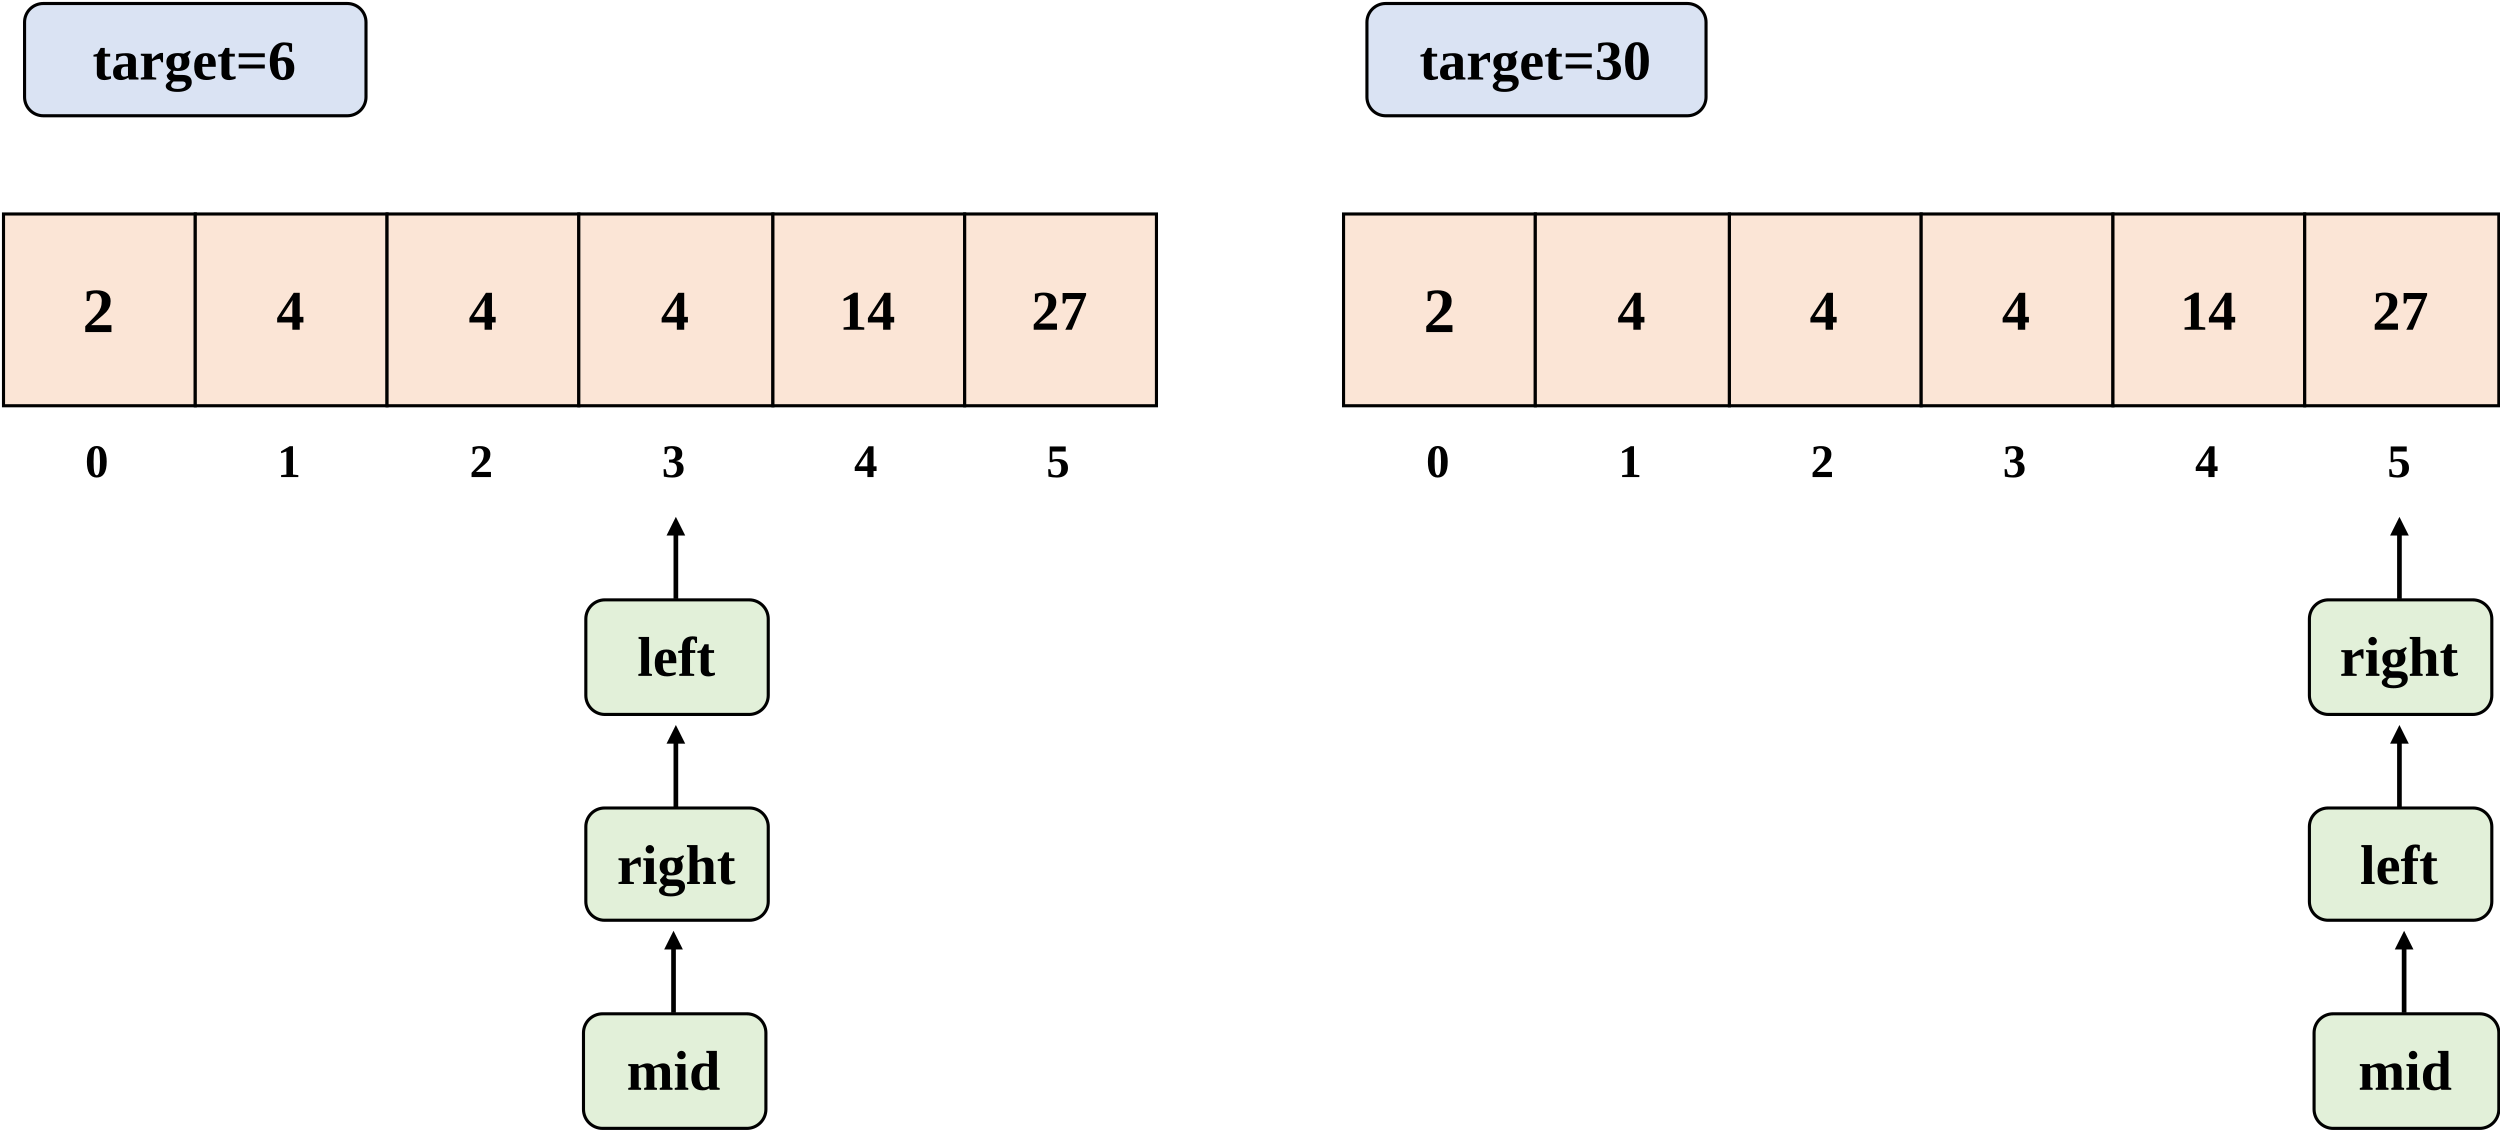
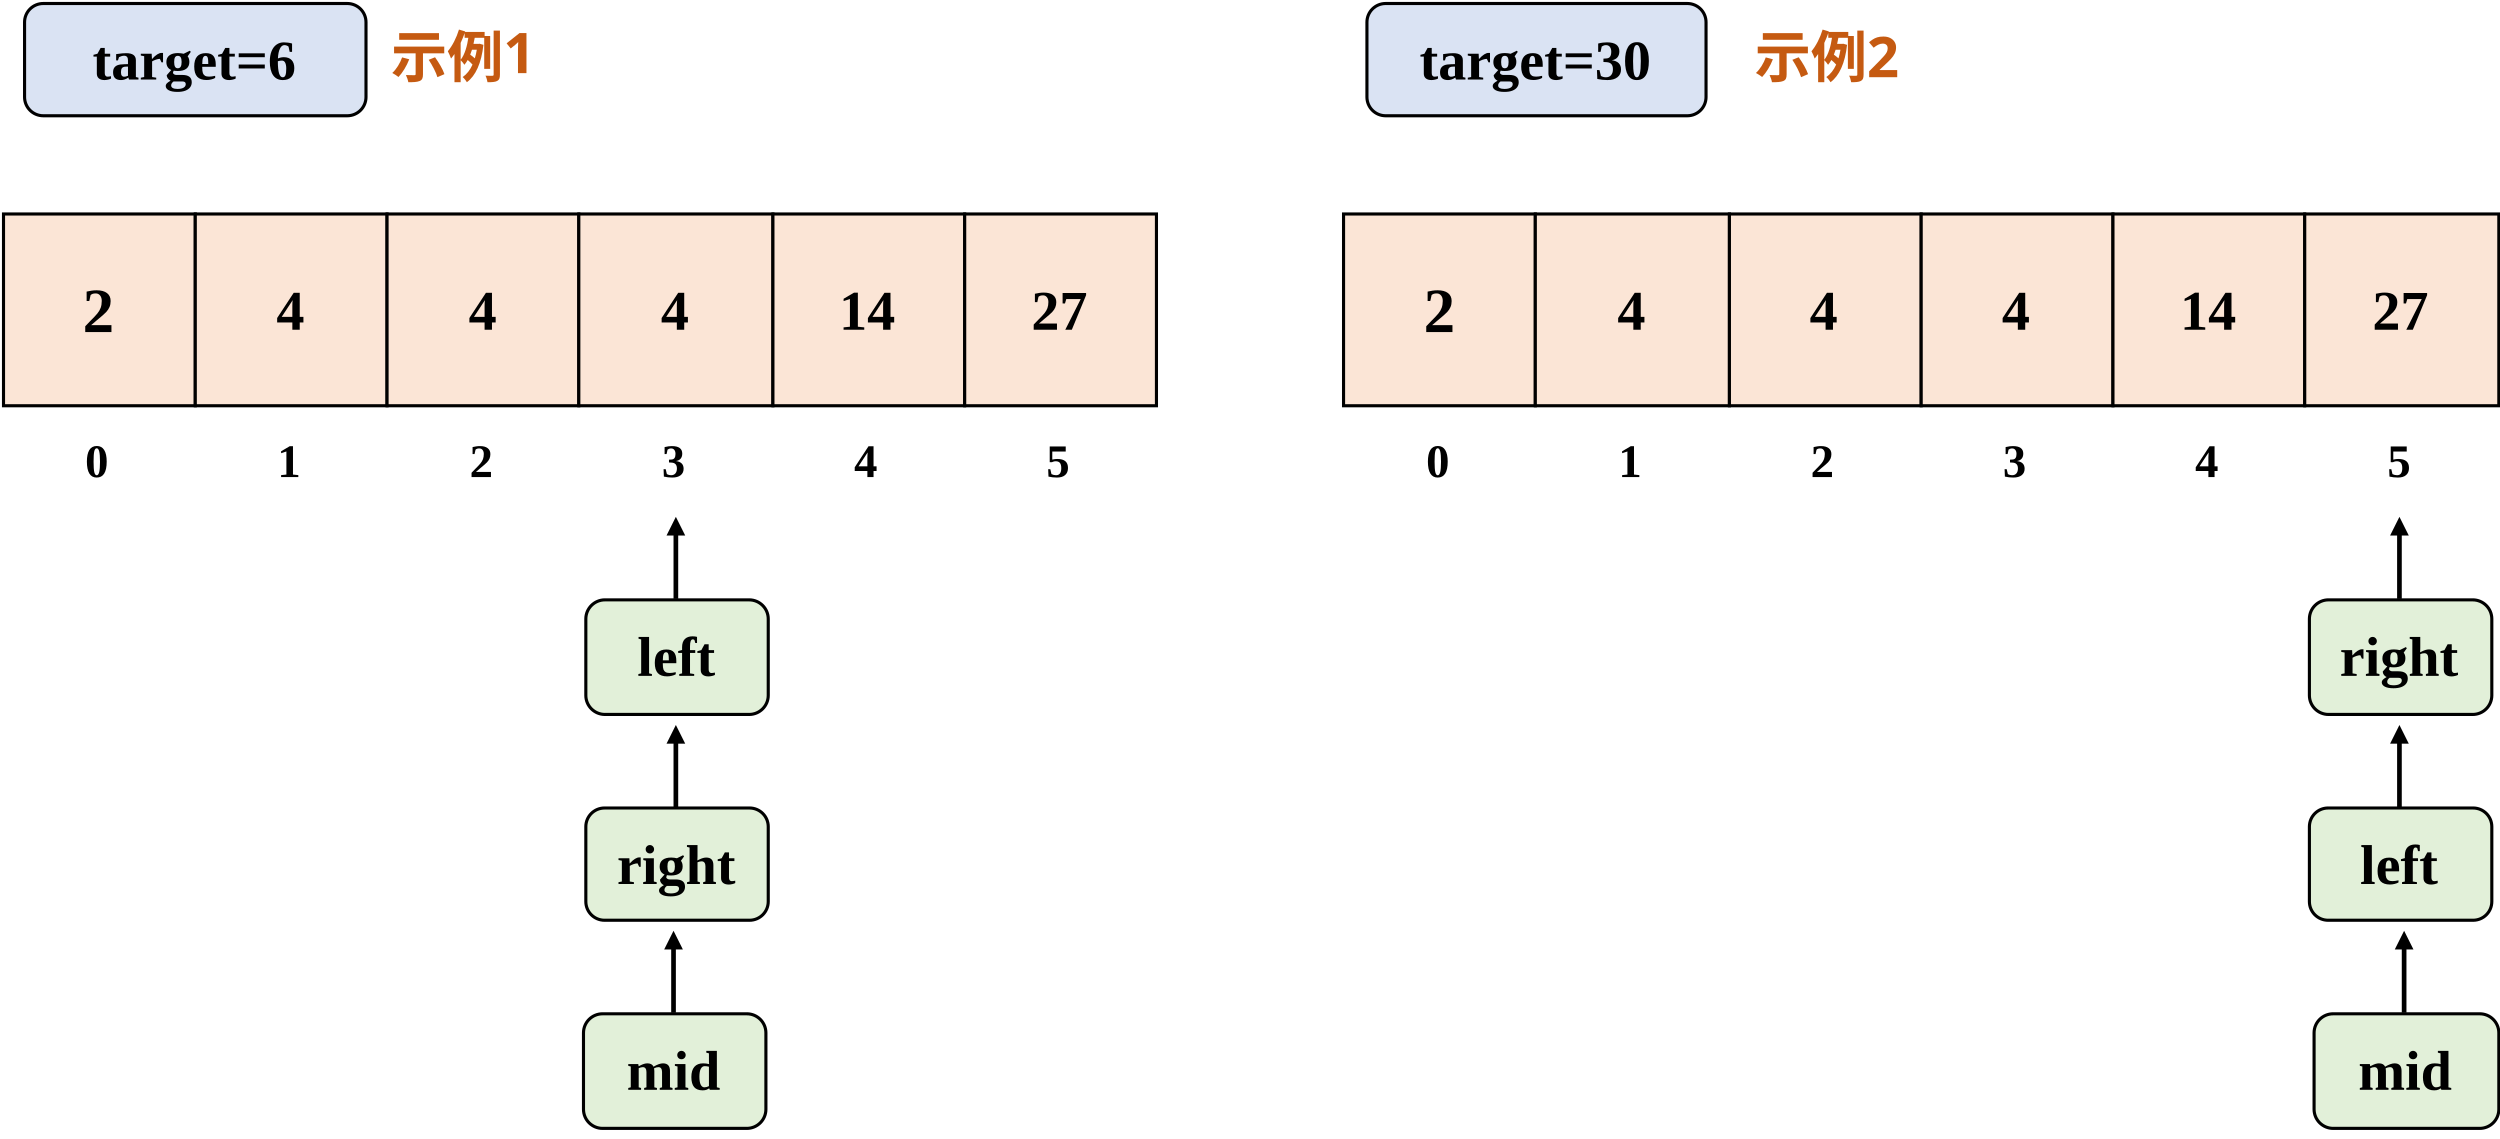
<svg xmlns="http://www.w3.org/2000/svg" width="1069" height="487" overflow="hidden">
  <defs>
    <clipPath id="clip0">
      <rect x="98" y="196" width="1069" height="487" />
    </clipPath>
  </defs>
  <g clip-path="url(#clip0)" transform="translate(-98 -196)">
    <rect x="99.5" y="287.5" width="82" height="82" stroke="#000000" stroke-width="1.333" stroke-miterlimit="8" fill="#FBE5D6" />
    <text font-family="Times New Roman,Times New Roman_MSFontService,sans-serif" font-weight="700" font-size="27" transform="translate(133.309 338)">2</text>
    <rect x="181.5" y="287.5" width="82" height="82" stroke="#000000" stroke-width="1.333" stroke-miterlimit="8" fill="#FBE5D6" />
    <text font-family="Times New Roman,Times New Roman_MSFontService,sans-serif" font-weight="700" font-size="24" transform="translate(216.18 337)">4</text>
    <rect x="263.5" y="287.5" width="82" height="82" stroke="#000000" stroke-width="1.333" stroke-miterlimit="8" fill="#FBE5D6" />
    <text font-family="Times New Roman,Times New Roman_MSFontService,sans-serif" font-weight="700" font-size="24" transform="translate(298.383 337)">4</text>
    <rect x="345.5" y="287.5" width="83" height="82" stroke="#000000" stroke-width="1.333" stroke-miterlimit="8" fill="#FBE5D6" />
    <text font-family="Times New Roman,Times New Roman_MSFontService,sans-serif" font-weight="700" font-size="24" transform="translate(380.587 337)">4</text>
    <rect x="428.5" y="287.5" width="82" height="82" stroke="#000000" stroke-width="1.333" stroke-miterlimit="8" fill="#FBE5D6" />
    <text font-family="Times New Roman,Times New Roman_MSFontService,sans-serif" font-weight="700" font-size="24" transform="translate(456.79 337)">14</text>
    <rect x="510.5" y="287.5" width="82" height="82" stroke="#000000" stroke-width="1.333" stroke-miterlimit="8" fill="#FBE5D6" />
    <text font-family="Times New Roman,Times New Roman_MSFontService,sans-serif" font-weight="700" font-size="24" transform="translate(538.994 337)">27</text>
    <path d="M348.5 460.667C348.5 456.156 352.156 452.5 356.667 452.5L418.333 452.5C422.844 452.5 426.5 456.156 426.5 460.667L426.5 493.333C426.5 497.844 422.844 501.5 418.333 501.5L356.667 501.5C352.156 501.5 348.5 497.844 348.5 493.333Z" stroke="#000000" stroke-width="1.333" stroke-miterlimit="8" fill="#E2F0D9" fill-rule="evenodd" />
    <text font-family="Times New Roman,Times New Roman_MSFontService,sans-serif" font-weight="700" font-size="24" transform="translate(370.495 485)">left</text>
    <path d="M1-2.99398e-06 1 28.399-1 28.399-1 2.99398e-06ZM4 27.066 0 35.066-4 27.066Z" transform="matrix(1 0 0 -1 387 452.066)" />
    <path d="M348.5 549.5C348.5 545.082 352.082 541.5 356.5 541.5L418.5 541.5C422.918 541.5 426.5 545.082 426.5 549.5L426.5 581.5C426.5 585.918 422.918 589.5 418.5 589.5L356.5 589.5C352.082 589.5 348.5 585.918 348.5 581.5Z" stroke="#000000" stroke-width="1.333" stroke-miterlimit="8" fill="#E2F0D9" fill-rule="evenodd" />
    <text font-family="Times New Roman,Times New Roman_MSFontService,sans-serif" font-weight="700" font-size="24" transform="translate(361.828 574)">right</text>
    <path d="M1-2.99398e-06 1 28.399-1 28.399-1 2.99398e-06ZM4 27.066 0 35.066-4 27.066Z" transform="matrix(1 0 0 -1 387 541.066)" />
    <text font-family="Times New Roman,Times New Roman_MSFontService,sans-serif" font-weight="700" font-size="20" transform="translate(134.387 400)">0<tspan font-size="20" x="82.204" y="0">1</tspan>
      <tspan font-size="20" x="164.407" y="0">2</tspan>
      <tspan font-size="20" x="246.611" y="0">3</tspan>
      <tspan font-size="20" x="328.814" y="0">4</tspan>
      <tspan font-size="20" x="411.018" y="0">5</tspan>
    </text>
    <path d="M108.5 205.5C108.5 201.082 112.082 197.5 116.5 197.5L246.5 197.5C250.918 197.5 254.5 201.082 254.5 205.5L254.5 237.5C254.5 241.918 250.918 245.5 246.5 245.5L116.5 245.5C112.082 245.5 108.5 241.918 108.5 237.5Z" stroke="#000000" stroke-width="1.333" stroke-miterlimit="8" fill="#DAE3F3" fill-rule="evenodd" />
    <text font-family="Times New Roman,Times New Roman_MSFontService,sans-serif" font-weight="700" font-size="24" transform="translate(137.578 230)">target=6</text>
    <rect x="672.5" y="287.5" width="82" height="82" stroke="#000000" stroke-width="1.333" stroke-miterlimit="8" fill="#FBE5D6" />
    <text font-family="Times New Roman,Times New Roman_MSFontService,sans-serif" font-weight="700" font-size="27" transform="translate(706.722 338)">2</text>
    <rect x="754.5" y="287.5" width="83" height="82" stroke="#000000" stroke-width="1.333" stroke-miterlimit="8" fill="#FBE5D6" />
    <text font-family="Times New Roman,Times New Roman_MSFontService,sans-serif" font-weight="700" font-size="24" transform="translate(789.592 337)">4</text>
    <rect x="837.5" y="287.5" width="82" height="82" stroke="#000000" stroke-width="1.333" stroke-miterlimit="8" fill="#FBE5D6" />
    <text font-family="Times New Roman,Times New Roman_MSFontService,sans-serif" font-weight="700" font-size="24" transform="translate(871.796 337)">4</text>
    <rect x="919.5" y="287.5" width="82" height="82" stroke="#000000" stroke-width="1.333" stroke-miterlimit="8" fill="#FBE5D6" />
    <text font-family="Times New Roman,Times New Roman_MSFontService,sans-serif" font-weight="700" font-size="24" transform="translate(954 337)">4</text>
    <rect x="1001.5" y="287.5" width="82" height="82" stroke="#000000" stroke-width="1.333" stroke-miterlimit="8" fill="#FBE5D6" />
    <text font-family="Times New Roman,Times New Roman_MSFontService,sans-serif" font-weight="700" font-size="24" transform="translate(1030.2 337)">14</text>
    <rect x="1083.5" y="287.5" width="83" height="82" stroke="#000000" stroke-width="1.333" stroke-miterlimit="8" fill="#FBE5D6" />
    <text font-family="Times New Roman,Times New Roman_MSFontService,sans-serif" font-weight="700" font-size="24" transform="translate(1112.41 337)">27<tspan font-size="20" x="-404.607" y="63">0</tspan>
      <tspan font-size="20" x="-322.403" y="63">1</tspan>
      <tspan font-size="20" x="-240.2" y="63">2</tspan>
      <tspan font-size="20" x="-157.996" y="63">3</tspan>
      <tspan font-size="20" x="-75.793" y="63">4</tspan>
      <tspan font-size="20" x="6.411" y="63">5</tspan>
    </text>
    <path d="M682.5 205.5C682.5 201.082 686.082 197.5 690.5 197.5L819.5 197.5C823.918 197.5 827.5 201.082 827.5 205.5L827.5 237.5C827.5 241.918 823.918 245.5 819.5 245.5L690.5 245.5C686.082 245.5 682.5 241.918 682.5 237.5Z" stroke="#000000" stroke-width="1.333" stroke-miterlimit="8" fill="#DAE3F3" fill-rule="evenodd" />
    <text font-family="Times New Roman,Times New Roman_MSFontService,sans-serif" font-weight="700" font-size="24" transform="translate(704.991 230)">target=30</text>
    <path d="M1085.5 549.5C1085.5 545.082 1089.08 541.5 1093.5 541.5L1155.5 541.5C1159.92 541.5 1163.5 545.082 1163.5 549.5L1163.5 581.5C1163.5 585.918 1159.92 589.5 1155.5 589.5L1093.5 589.5C1089.08 589.5 1085.5 585.918 1085.5 581.5Z" stroke="#000000" stroke-width="1.333" stroke-miterlimit="8" fill="#E2F0D9" fill-rule="evenodd" />
    <text font-family="Times New Roman,Times New Roman_MSFontService,sans-serif" font-weight="700" font-size="24" transform="translate(1107.15 574)">left</text>
    <path d="M1-2.99398e-06 1 28.399-1 28.399-1 2.99398e-06ZM4 27.066 0 35.066-4 27.066Z" transform="matrix(1 0 0 -1 1124 541.066)" />
    <path d="M1085.5 460.667C1085.5 456.156 1089.16 452.5 1093.67 452.5L1155.33 452.5C1159.84 452.5 1163.5 456.156 1163.5 460.667L1163.5 493.333C1163.5 497.844 1159.84 501.5 1155.33 501.5L1093.67 501.5C1089.16 501.5 1085.5 497.844 1085.5 493.333Z" stroke="#000000" stroke-width="1.333" stroke-miterlimit="8" fill="#E2F0D9" fill-rule="evenodd" />
    <text font-family="Times New Roman,Times New Roman_MSFontService,sans-serif" font-weight="700" font-size="24" transform="translate(1098.48 485)">right</text>
    <path d="M1-2.99398e-06 1 28.399-1 28.399-1 2.99398e-06ZM4 27.066 0 35.066-4 27.066Z" transform="matrix(1 0 0 -1 1124 452.066)" />
    <path d="M347.5 637.667C347.5 633.156 351.156 629.5 355.667 629.5L417.333 629.5C421.844 629.5 425.5 633.156 425.5 637.667L425.5 670.333C425.5 674.844 421.844 678.5 417.333 678.5L355.667 678.5C351.156 678.5 347.5 674.844 347.5 670.333Z" stroke="#000000" stroke-width="1.333" stroke-miterlimit="8" fill="#E2F0D9" fill-rule="evenodd" />
    <text font-family="Times New Roman,Times New Roman_MSFontService,sans-serif" font-weight="700" font-size="24" transform="translate(365.998 662)">mid</text>
    <path d="M1-2.99398e-06 1 28.399-1 28.399-1 2.99398e-06ZM4 27.066 0 35.066-4 27.066Z" transform="matrix(1 0 0 -1 386 629.066)" />
    <path d="M1087.5 637.667C1087.5 633.156 1091.16 629.5 1095.67 629.5L1158.33 629.5C1162.84 629.5 1166.5 633.156 1166.5 637.667L1166.5 670.333C1166.5 674.844 1162.84 678.5 1158.33 678.5L1095.67 678.5C1091.16 678.5 1087.5 674.844 1087.5 670.333Z" stroke="#000000" stroke-width="1.333" stroke-miterlimit="8" fill="#E2F0D9" fill-rule="evenodd" />
    <text font-family="Times New Roman,Times New Roman_MSFontService,sans-serif" font-weight="700" font-size="24" transform="translate(1106.42 662)">mid</text>
    <path d="M1-2.99398e-06 1 28.399-1 28.399-1 2.99398e-06ZM4 27.066 0 35.066-4 27.066Z" transform="matrix(1 0 0 -1 1126 629.066)" />
+     <text fill="#C55A11" font-family="DengXian,DengXian_MSFontService,sans-serif" font-weight="700" font-size="24" transform="translate(265.208 229)">示例1<tspan font-size="24" x="583.099" y="0">示例</tspan>2</text>
  </g>
</svg>
